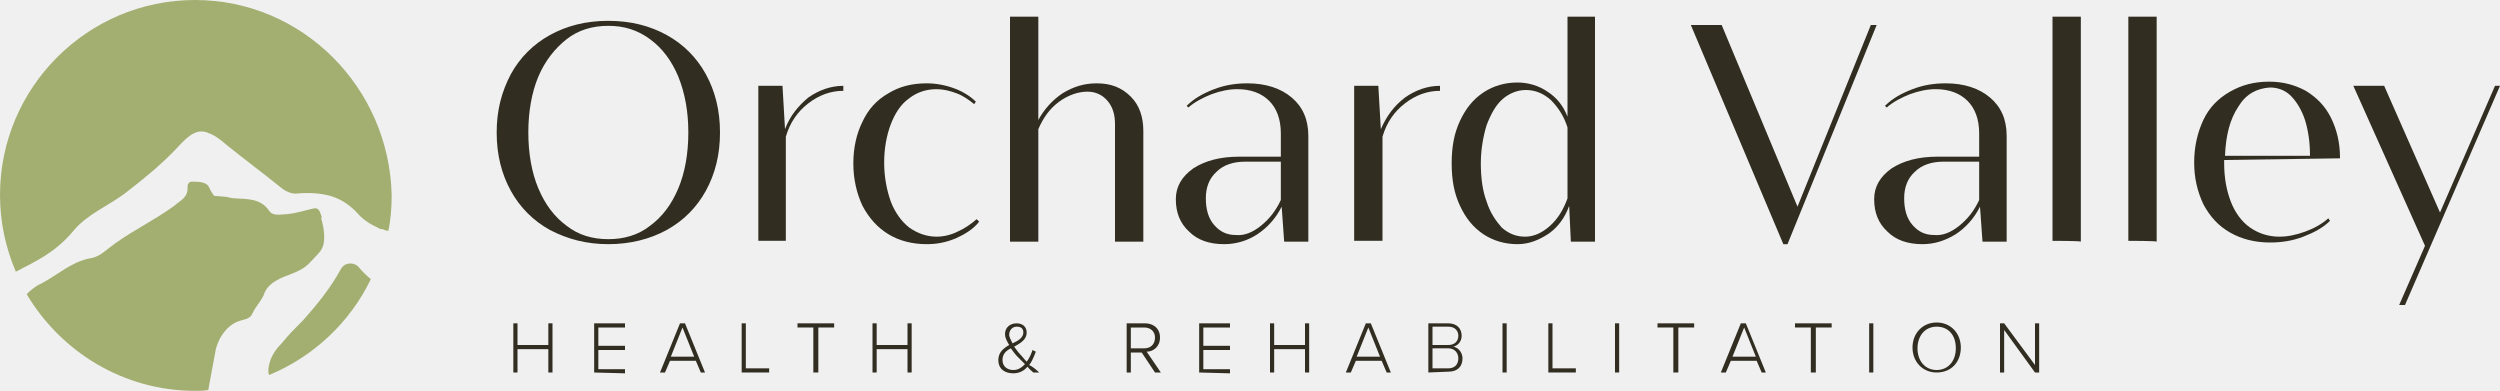
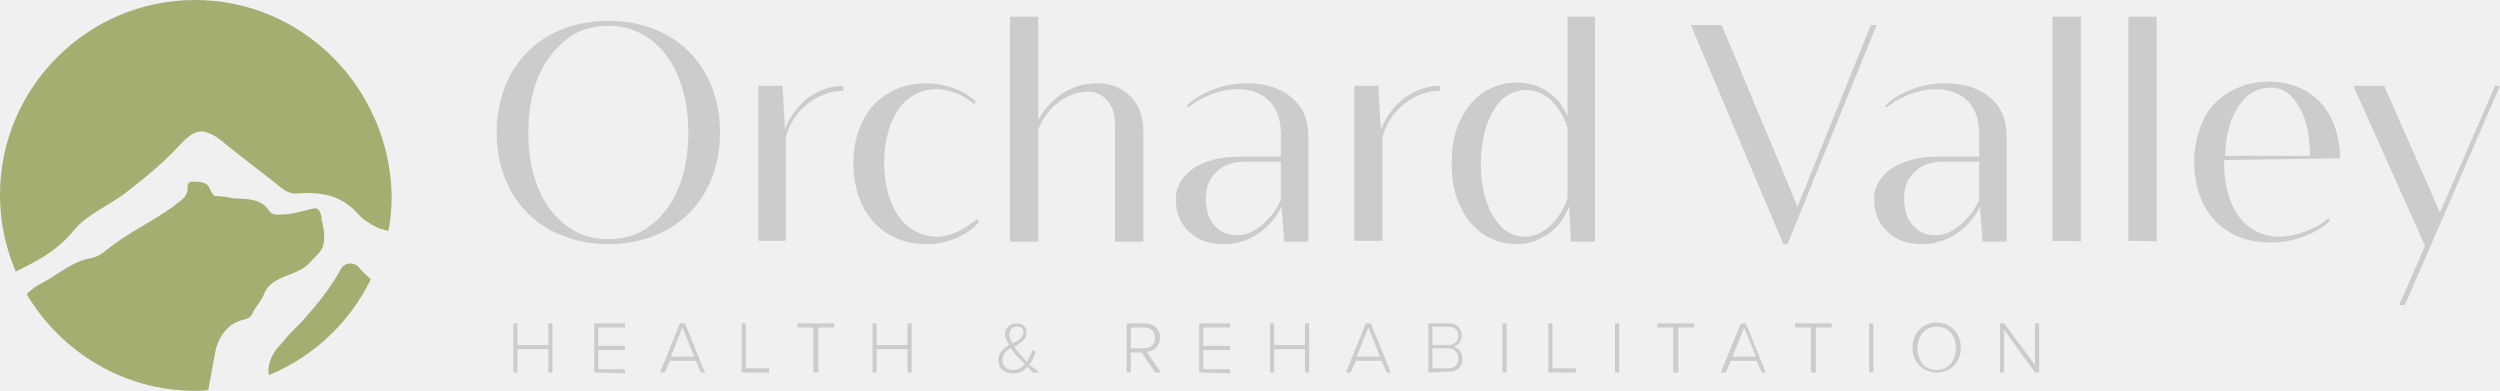
- <svg xmlns="http://www.w3.org/2000/svg" id="Layer_2_00000043433770140043802220000005661870667873019580_" x="0px" y="0px" viewBox="0 0 300 46.9" style="enable-background:new 0 0 300 46.9;" xml:space="preserve">
-   <style type="text/css">	.st0{fill:#FFFFFF;}	.st1{fill:#A3AF71;}	.st2{fill:#312E21;}</style>
+ <svg xmlns="http://www.w3.org/2000/svg" id="Layer_2_00000043433770140043802220000005661870667873019580_" x="0px" y="0px" viewBox="0 0 300 46.9" style="enable-background:new 0 0 300 46.9;" xml:space="preserve" version="1.1">
+   <defs id="defs91" />
+   <style type="text/css" id="style2">	.st0{fill:#FFFFFF;}	.st1{fill:#A3AF71;}	.st2{fill:#312E21;}</style>
  <g id="Components_00000038406410411700272020000003279968540068320427_">
    <g id="_5dd7d3b8-5063-4901-9650-f1f63d97334c_1_00000007421796389853515750000015889146254995244991_">
-       <g>
-         <g>
-           <path class="st2" d="M84.7,22.9c-1.1,2-2.7,3.6-4.7,4.7s-4.4,1.7-7,1.7s-4.9-0.6-7-1.7c-2-1.1-3.6-2.7-4.7-4.7     c-1.1-2-1.7-4.3-1.7-7s0.6-4.9,1.7-7c1.1-2,2.7-3.6,4.7-4.7s4.3-1.7,7-1.7s5,0.6,7,1.7s3.6,2.7,4.7,4.7c1.1,2,1.7,4.3,1.7,7     S85.8,20.9,84.7,22.9z M64.6,22.6c0.8,1.9,1.9,3.4,3.4,4.5c1.4,1.1,3.1,1.6,5,1.6s3.6-0.5,5-1.6c1.5-1.1,2.6-2.6,3.4-4.5     c0.8-1.9,1.2-4.2,1.2-6.7s-0.4-4.7-1.2-6.7c-0.8-1.9-1.9-3.4-3.4-4.5s-3.1-1.6-5-1.6s-3.6,0.5-5,1.6s-2.6,2.6-3.4,4.5     c-0.8,1.9-1.2,4.2-1.2,6.7S63.8,20.7,64.6,22.6z" />
-           <path class="st2" d="M97,11.7c1.3-0.9,2.7-1.4,4.2-1.4v0.6c-1.5,0-2.9,0.5-4.2,1.5s-2.2,2.3-2.7,4v12.5H91V10.3h2.9l0.3,5.2     C94.8,13.9,95.8,12.7,97,11.7L97,11.7z" />
-           <path class="st2" d="M114.7,28.6c-1.2,0.5-2.3,0.7-3.5,0.7c-1.7,0-3.3-0.4-4.6-1.2c-1.3-0.8-2.3-1.9-3.1-3.4     c-0.7-1.5-1.1-3.2-1.1-5.1s0.4-3.6,1.1-5c0.7-1.5,1.7-2.6,3.1-3.4c1.3-0.8,2.8-1.2,4.6-1.2c1.1,0,2.2,0.2,3.3,0.6     c1.1,0.4,2,1,2.6,1.6l-0.2,0.3c-0.6-0.5-1.3-1-2.1-1.3c-0.8-0.3-1.6-0.5-2.4-0.5c-1.3,0-2.4,0.4-3.3,1.1c-1,0.7-1.7,1.8-2.2,3.1     c-0.5,1.3-0.8,2.9-0.8,4.6s0.3,3.3,0.8,4.7c0.5,1.3,1.3,2.4,2.2,3.1c1,0.7,2.1,1.1,3.3,1.1c0.8,0,1.7-0.2,2.5-0.6     c0.9-0.4,1.6-0.9,2.3-1.5l0.3,0.3C116.8,27.5,115.8,28.1,114.7,28.6L114.7,28.6z" />
-           <path class="st2" d="M135.7,11.6c1,1,1.5,2.4,1.5,4.1V29h-3.4V14.9c0-1.2-0.3-2.1-0.9-2.8c-0.6-0.7-1.4-1.1-2.4-1.1     c-1.1,0-2.3,0.4-3.4,1.2c-1.1,0.8-1.9,1.9-2.5,3.3V29h-3.4V2h3.4v12.4c0.7-1.3,1.7-2.4,2.9-3.2c1.3-0.8,2.6-1.2,4.1-1.2     C133.3,10,134.6,10.5,135.7,11.6L135.7,11.6z" />
-           <path class="st2" d="M155,11.7c1.3,1.1,2,2.6,2,4.6V29h-2.9l-0.3-4.2c-0.7,1.4-1.7,2.5-2.9,3.3s-2.6,1.2-4,1.2     c-1.8,0-3.2-0.5-4.2-1.5c-1.1-1-1.6-2.3-1.6-3.9c0-1.5,0.7-2.7,2.1-3.7c1.4-0.9,3.2-1.4,5.5-1.4h5V16c0-1.7-0.5-3-1.4-3.9     s-2.2-1.4-3.8-1.4c-1,0-2,0.2-3.1,0.6c-1,0.4-2,0.9-2.8,1.6l-0.2-0.2c0.9-0.9,2-1.5,3.3-2s2.6-0.7,4-0.7     C151.9,10,153.7,10.6,155,11.7L155,11.7z M151.3,27.1c1-0.8,1.8-1.8,2.4-3.1v-4.6h-4.3c-1.4,0-2.6,0.4-3.4,1.2     c-0.9,0.8-1.3,1.9-1.3,3.2s0.3,2.4,1,3.2c0.7,0.8,1.5,1.2,2.6,1.2C149.3,28.3,150.3,27.9,151.3,27.1L151.3,27.1z" />
-           <path class="st2" d="M168.6,11.7c1.3-0.9,2.7-1.4,4.2-1.4v0.6c-1.5,0-2.9,0.5-4.2,1.5c-1.3,1-2.2,2.3-2.7,4v12.5h-3.4V10.3h2.9     l0.3,5.2C166.4,13.9,167.3,12.7,168.6,11.7L168.6,11.7z" />
-           <path class="st2" d="M191.4,2v27h-2.9l-0.2-4.3c-0.5,1.4-1.3,2.5-2.4,3.3c-1.2,0.8-2.4,1.3-3.8,1.3c-1.5,0-2.9-0.4-4.1-1.2     c-1.2-0.8-2.1-1.9-2.8-3.4c-0.7-1.5-1-3.1-1-5.1s0.3-3.6,1-5.1s1.6-2.6,2.8-3.4c1.2-0.8,2.6-1.2,4.1-1.2c1.3,0,2.6,0.4,3.6,1.1     c1.1,0.7,1.9,1.7,2.4,3V2H191.4L191.4,2z M186,27.1c0.9-0.8,1.6-1.9,2.1-3.3v-8.5c-0.4-1.3-1.1-2.4-2-3.3     c-0.9-0.8-1.9-1.2-3-1.2c-1,0-2,0.4-2.8,1.1s-1.4,1.8-1.9,3.1c-0.4,1.3-0.7,2.9-0.7,4.6s0.2,3.3,0.7,4.6     c0.4,1.3,1.1,2.3,1.8,3.1c0.8,0.7,1.7,1.1,2.8,1.1C184,28.4,185,28,186,27.1L186,27.1z" />
-           <path class="st2" d="M225.2,3l-10.7,26.3H214L202.9,3h3.7l9.1,21.8L224.5,3H225.2L225.2,3z" />
-           <path class="st2" d="M238.8,11.7c1.3,1.1,2,2.6,2,4.6V29h-2.9l-0.3-4.2c-0.7,1.4-1.7,2.5-2.9,3.3c-1.3,0.8-2.6,1.2-4,1.2     c-1.8,0-3.2-0.5-4.2-1.5c-1.1-1-1.6-2.3-1.6-3.9c0-1.5,0.7-2.7,2.1-3.7c1.4-0.9,3.2-1.4,5.5-1.4h5V16c0-1.7-0.5-3-1.4-3.9     s-2.2-1.4-3.8-1.4c-1,0-2,0.2-3.1,0.6c-1,0.4-2,0.9-2.8,1.6l-0.2-0.2c0.9-0.9,2-1.5,3.3-2s2.6-0.7,4-0.7     C235.7,10,237.5,10.6,238.8,11.7L238.8,11.7z M235.1,27.1c1-0.8,1.8-1.8,2.4-3.1v-4.6h-4.3c-1.4,0-2.6,0.4-3.4,1.2     c-0.9,0.8-1.3,1.9-1.3,3.2s0.3,2.4,1,3.2c0.7,0.8,1.5,1.2,2.6,1.2C233.1,28.3,234.1,27.9,235.1,27.1L235.1,27.1z" />
-           <path class="st2" d="M246.3,28.9V2h3.4v27C249.7,28.9,246.3,28.9,246.3,28.9z" />
-           <path class="st2" d="M255.4,28.9V2h3.4v27C258.8,28.9,255.4,28.9,255.4,28.9z" />
-           <path class="st2" d="M266.9,19.2v0.4c0,1.8,0.3,3.3,0.8,4.6c0.5,1.3,1.3,2.4,2.3,3.1s2.2,1.1,3.5,1.1c1,0,2-0.2,3.1-0.6     s2-0.9,2.8-1.6l0.2,0.3c-0.8,0.8-1.9,1.4-3.2,1.9c-1.3,0.5-2.6,0.7-4,0.7c-1.8,0-3.4-0.4-4.8-1.2c-1.4-0.8-2.4-1.9-3.2-3.4     c-0.7-1.5-1.1-3.1-1.1-5s0.4-3.6,1.1-5.1s1.8-2.6,3.2-3.4c1.4-0.8,2.9-1.2,4.7-1.2c1.7,0,3.1,0.4,4.4,1.1c1.3,0.8,2.3,1.8,3,3.2     c0.7,1.4,1.1,3,1.1,4.8V19L266.9,19.2L266.9,19.2z M268.6,12.8c-1,1.5-1.5,3.4-1.6,5.9h10.2c0-1.6-0.2-3-0.6-4.3     c-0.4-1.2-1-2.2-1.7-2.9c-0.7-0.7-1.6-1-2.5-1C270.8,10.6,269.5,11.3,268.6,12.8L268.6,12.8z" />
-           <path class="st2" d="M300,10.3l-11.4,26.3h-0.7l3.1-7.1l-8.6-19.2h3.7l6.7,15.2l6.6-15.2H300L300,10.3z" />
+       <g id="g76" style="fill:#cccccc">
+         <g id="g30" style="fill:#cccccc">
+           <path class="st2" d="M84.7,22.9c-1.1,2-2.7,3.6-4.7,4.7s-4.4,1.7-7,1.7s-4.9-0.6-7-1.7c-2-1.1-3.6-2.7-4.7-4.7     c-1.1-2-1.7-4.3-1.7-7s0.6-4.9,1.7-7c1.1-2,2.7-3.6,4.7-4.7s4.3-1.7,7-1.7s5,0.6,7,1.7s3.6,2.7,4.7,4.7c1.1,2,1.7,4.3,1.7,7     S85.8,20.9,84.7,22.9z M64.6,22.6c0.8,1.9,1.9,3.4,3.4,4.5c1.4,1.1,3.1,1.6,5,1.6s3.6-0.5,5-1.6c1.5-1.1,2.6-2.6,3.4-4.5     c0.8-1.9,1.2-4.2,1.2-6.7s-0.4-4.7-1.2-6.7c-0.8-1.9-1.9-3.4-3.4-4.5s-3.1-1.6-5-1.6s-3.6,0.5-5,1.6s-2.6,2.6-3.4,4.5     c-0.8,1.9-1.2,4.2-1.2,6.7S63.8,20.7,64.6,22.6z" id="path4" style="fill:#cccccc" />
+           <path class="st2" d="M97,11.7c1.3-0.9,2.7-1.4,4.2-1.4v0.6c-1.5,0-2.9,0.5-4.2,1.5s-2.2,2.3-2.7,4v12.5H91V10.3h2.9l0.3,5.2     C94.8,13.9,95.8,12.7,97,11.7L97,11.7z" id="path6" style="fill:#cccccc" />
+           <path class="st2" d="M114.7,28.6c-1.2,0.5-2.3,0.7-3.5,0.7c-1.7,0-3.3-0.4-4.6-1.2c-1.3-0.8-2.3-1.9-3.1-3.4     c-0.7-1.5-1.1-3.2-1.1-5.1s0.4-3.6,1.1-5c0.7-1.5,1.7-2.6,3.1-3.4c1.3-0.8,2.8-1.2,4.6-1.2c1.1,0,2.2,0.2,3.3,0.6     c1.1,0.4,2,1,2.6,1.6l-0.2,0.3c-0.6-0.5-1.3-1-2.1-1.3c-0.8-0.3-1.6-0.5-2.4-0.5c-1.3,0-2.4,0.4-3.3,1.1c-1,0.7-1.7,1.8-2.2,3.1     c-0.5,1.3-0.8,2.9-0.8,4.6s0.3,3.3,0.8,4.7c0.5,1.3,1.3,2.4,2.2,3.1c1,0.7,2.1,1.1,3.3,1.1c0.8,0,1.7-0.2,2.5-0.6     c0.9-0.4,1.6-0.9,2.3-1.5l0.3,0.3C116.8,27.5,115.8,28.1,114.7,28.6L114.7,28.6z" id="path8" style="fill:#cccccc" />
+           <path class="st2" d="M135.7,11.6c1,1,1.5,2.4,1.5,4.1V29h-3.4V14.9c0-1.2-0.3-2.1-0.9-2.8c-0.6-0.7-1.4-1.1-2.4-1.1     c-1.1,0-2.3,0.4-3.4,1.2c-1.1,0.8-1.9,1.9-2.5,3.3V29h-3.4V2h3.4v12.4c0.7-1.3,1.7-2.4,2.9-3.2c1.3-0.8,2.6-1.2,4.1-1.2     C133.3,10,134.6,10.5,135.7,11.6L135.7,11.6z" id="path10" style="fill:#cccccc" />
+           <path class="st2" d="M155,11.7c1.3,1.1,2,2.6,2,4.6V29h-2.9l-0.3-4.2c-0.7,1.4-1.7,2.5-2.9,3.3s-2.6,1.2-4,1.2     c-1.8,0-3.2-0.5-4.2-1.5c-1.1-1-1.6-2.3-1.6-3.9c0-1.5,0.7-2.7,2.1-3.7c1.4-0.9,3.2-1.4,5.5-1.4h5V16c0-1.7-0.5-3-1.4-3.9     s-2.2-1.4-3.8-1.4c-1,0-2,0.2-3.1,0.6c-1,0.4-2,0.9-2.8,1.6l-0.2-0.2c0.9-0.9,2-1.5,3.3-2s2.6-0.7,4-0.7     C151.9,10,153.7,10.6,155,11.7L155,11.7z M151.3,27.1c1-0.8,1.8-1.8,2.4-3.1v-4.6h-4.3c-1.4,0-2.6,0.4-3.4,1.2     c-0.9,0.8-1.3,1.9-1.3,3.2s0.3,2.4,1,3.2c0.7,0.8,1.5,1.2,2.6,1.2C149.3,28.3,150.3,27.9,151.3,27.1L151.3,27.1z" id="path12" style="fill:#cccccc" />
+           <path class="st2" d="M168.6,11.7c1.3-0.9,2.7-1.4,4.2-1.4v0.6c-1.5,0-2.9,0.5-4.2,1.5c-1.3,1-2.2,2.3-2.7,4v12.5h-3.4V10.3h2.9     l0.3,5.2C166.4,13.9,167.3,12.7,168.6,11.7L168.6,11.7z" id="path14" style="fill:#cccccc" />
+           <path class="st2" d="M191.4,2v27h-2.9l-0.2-4.3c-0.5,1.4-1.3,2.5-2.4,3.3c-1.2,0.8-2.4,1.3-3.8,1.3c-1.5,0-2.9-0.4-4.1-1.2     c-1.2-0.8-2.1-1.9-2.8-3.4c-0.7-1.5-1-3.1-1-5.1s0.3-3.6,1-5.1s1.6-2.6,2.8-3.4c1.2-0.8,2.6-1.2,4.1-1.2c1.3,0,2.6,0.4,3.6,1.1     c1.1,0.7,1.9,1.7,2.4,3V2H191.4L191.4,2z M186,27.1c0.9-0.8,1.6-1.9,2.1-3.3v-8.5c-0.4-1.3-1.1-2.4-2-3.3     c-0.9-0.8-1.9-1.2-3-1.2c-1,0-2,0.4-2.8,1.1s-1.4,1.8-1.9,3.1c-0.4,1.3-0.7,2.9-0.7,4.6s0.2,3.3,0.7,4.6     c0.4,1.3,1.1,2.3,1.8,3.1c0.8,0.7,1.7,1.1,2.8,1.1C184,28.4,185,28,186,27.1L186,27.1z" id="path16" style="fill:#cccccc" />
+           <path class="st2" d="M225.2,3l-10.7,26.3H214L202.9,3h3.7l9.1,21.8L224.5,3H225.2L225.2,3z" id="path18" style="fill:#cccccc" />
+           <path class="st2" d="M238.8,11.7c1.3,1.1,2,2.6,2,4.6V29h-2.9l-0.3-4.2c-0.7,1.4-1.7,2.5-2.9,3.3c-1.3,0.8-2.6,1.2-4,1.2     c-1.8,0-3.2-0.5-4.2-1.5c-1.1-1-1.6-2.3-1.6-3.9c0-1.5,0.7-2.7,2.1-3.7c1.4-0.9,3.2-1.4,5.5-1.4h5V16c0-1.7-0.5-3-1.4-3.9     s-2.2-1.4-3.8-1.4c-1,0-2,0.2-3.1,0.6c-1,0.4-2,0.9-2.8,1.6l-0.2-0.2c0.9-0.9,2-1.5,3.3-2s2.6-0.7,4-0.7     C235.7,10,237.5,10.6,238.8,11.7L238.8,11.7z M235.1,27.1c1-0.8,1.8-1.8,2.4-3.1v-4.6h-4.3c-1.4,0-2.6,0.4-3.4,1.2     c-0.9,0.8-1.3,1.9-1.3,3.2s0.3,2.4,1,3.2c0.7,0.8,1.5,1.2,2.6,1.2C233.1,28.3,234.1,27.9,235.1,27.1L235.1,27.1z" id="path20" style="fill:#cccccc" />
+           <path class="st2" d="M246.3,28.9V2h3.4v27C249.7,28.9,246.3,28.9,246.3,28.9z" id="path22" style="fill:#cccccc" />
+           <path class="st2" d="M255.4,28.9V2h3.4v27C258.8,28.9,255.4,28.9,255.4,28.9z" id="path24" style="fill:#cccccc" />
+           <path class="st2" d="M266.9,19.2v0.4c0,1.8,0.3,3.3,0.8,4.6c0.5,1.3,1.3,2.4,2.3,3.1s2.2,1.1,3.5,1.1c1,0,2-0.2,3.1-0.6     s2-0.9,2.8-1.6l0.2,0.3c-0.8,0.8-1.9,1.4-3.2,1.9c-1.3,0.5-2.6,0.7-4,0.7c-1.8,0-3.4-0.4-4.8-1.2c-1.4-0.8-2.4-1.9-3.2-3.4     c-0.7-1.5-1.1-3.1-1.1-5s0.4-3.6,1.1-5.1s1.8-2.6,3.2-3.4c1.4-0.8,2.9-1.2,4.7-1.2c1.7,0,3.1,0.4,4.4,1.1c1.3,0.8,2.3,1.8,3,3.2     c0.7,1.4,1.1,3,1.1,4.8V19L266.9,19.2L266.9,19.2z M268.6,12.8c-1,1.5-1.5,3.4-1.6,5.9h10.2c0-1.6-0.2-3-0.6-4.3     c-0.4-1.2-1-2.2-1.7-2.9c-0.7-0.7-1.6-1-2.5-1C270.8,10.6,269.5,11.3,268.6,12.8L268.6,12.8z" id="path26" style="fill:#cccccc" />
+           <path class="st2" d="M300,10.3l-11.4,26.3h-0.7l3.1-7.1l-8.6-19.2h3.7l6.7,15.2l6.6-15.2H300L300,10.3z" id="path28" style="fill:#cccccc" />
        </g>
-         <g>
-           <path class="st2" d="M65.8,44.7v-2.8h-3.7v2.8h-0.5v-5.9h0.5v2.6h3.7v-2.6h0.5v5.9H65.8z" />
-           <path class="st2" d="M71.3,44.7v-5.9H75v0.5h-3.2v2.2H75V42h-3.2v2.3H75v0.5L71.3,44.7L71.3,44.7z" />
-           <path class="st2" d="M84.1,44.7l-0.6-1.4h-3.1l-0.6,1.4h-0.6l2.4-5.9h0.6l2.4,5.9H84.1L84.1,44.7z M81.9,39.3l-1.4,3.5h2.8     L81.9,39.3z" />
-           <path class="st2" d="M89,44.7v-5.9h0.5v5.4h2.8v0.5H89L89,44.7z" />
-           <path class="st2" d="M97.6,44.7v-5.4h-1.9v-0.5h4.4v0.5h-1.9v5.4H97.6L97.6,44.7z" />
-           <path class="st2" d="M108.9,44.7v-2.8h-3.7v2.8h-0.5v-5.9h0.5v2.6h3.7v-2.6h0.5v5.9H108.9z" />
-           <path class="st2" d="M124.7,44.7H124c-0.2-0.2-0.5-0.4-0.7-0.7c-0.4,0.5-1,0.8-1.7,0.8c-1,0-1.8-0.5-1.8-1.6     c0-0.9,0.6-1.4,1.3-1.8c-0.3-0.5-0.5-0.9-0.5-1.3c0-0.8,0.6-1.3,1.4-1.3c0.7,0,1.2,0.4,1.2,1.1c0,0.9-0.8,1.3-1.5,1.7     c0.3,0.4,0.5,0.7,0.7,0.9c0.3,0.3,0.5,0.6,0.8,0.9c0.4-0.5,0.6-1.1,0.7-1.4l0.4,0.2c-0.2,0.5-0.4,1.1-0.8,1.6     C123.9,44,124.3,44.3,124.7,44.7L124.7,44.7z M123,43.7c-0.4-0.4-0.7-0.7-0.9-0.9c-0.3-0.3-0.5-0.6-0.8-1c-0.6,0.3-1,0.7-1,1.4     c0,0.8,0.6,1.2,1.3,1.2C122.2,44.4,122.6,44.1,123,43.7L123,43.7z M121.5,41.2c0.7-0.3,1.3-0.7,1.3-1.3c0-0.5-0.3-0.7-0.8-0.7     s-0.9,0.4-0.9,1C121.1,40.4,121.3,40.8,121.5,41.2z" />
-           <path class="st2" d="M138.6,44.7l-1.6-2.4h-1.3v2.4h-0.5v-5.9h2.2c1,0,1.8,0.6,1.8,1.7s-0.8,1.7-1.6,1.7l1.7,2.5H138.6     L138.6,44.7z M137.3,39.3h-1.6v2.5h1.6c0.8,0,1.3-0.5,1.3-1.3C138.6,39.8,138.1,39.3,137.3,39.3z" />
-           <path class="st2" d="M143.9,44.7v-5.9h3.7v0.5h-3.2v2.2h3.2V42h-3.2v2.3h3.2v0.5L143.9,44.7L143.9,44.7z" />
-           <path class="st2" d="M156.6,44.7v-2.8h-3.7v2.8h-0.5v-5.9h0.5v2.6h3.7v-2.6h0.5v5.9H156.6z" />
-           <path class="st2" d="M166.4,44.7l-0.6-1.4h-3.1l-0.6,1.4h-0.6l2.4-5.9h0.6l2.4,5.9H166.4L166.4,44.7z M164.2,39.3l-1.4,3.5h2.8     L164.2,39.3L164.2,39.3z" />
-           <path class="st2" d="M171.4,44.7v-5.9h2.4c1,0,1.6,0.6,1.6,1.5c0,0.7-0.5,1.2-1,1.3c0.6,0.1,1.1,0.7,1.1,1.4     c0,1-0.6,1.6-1.7,1.6L171.4,44.7L171.4,44.7z M171.9,41.4h1.9c0.8,0,1.2-0.5,1.2-1.1c0-0.6-0.4-1.1-1.2-1.1h-1.9V41.4z      M171.9,44.2h1.9c0.8,0,1.2-0.5,1.2-1.2c0-0.6-0.4-1.2-1.2-1.2h-1.9V44.2L171.9,44.2z" />
-           <path class="st2" d="M180.3,44.7v-5.9h0.5v5.9H180.3z" />
-           <path class="st2" d="M185.8,44.7v-5.9h0.5v5.4h2.8v0.5H185.8z" />
-           <path class="st2" d="M193.8,44.7v-5.9h0.5v5.9H193.8z" />
-           <path class="st2" d="M200.8,44.7v-5.4h-1.9v-0.5h4.4v0.5h-1.9v5.4H200.8L200.8,44.7z" />
-           <path class="st2" d="M211.4,44.7l-0.6-1.4h-3.1l-0.6,1.4h-0.6l2.4-5.9h0.6l2.4,5.9H211.4L211.4,44.7z M209.3,39.3l-1.4,3.5h2.8     L209.3,39.3z" />
-           <path class="st2" d="M217.3,44.7v-5.4h-1.9v-0.5h4.4v0.5h-1.9v5.4H217.3L217.3,44.7z" />
-           <path class="st2" d="M224.3,44.7v-5.9h0.5v5.9H224.3z" />
-           <path class="st2" d="M232.4,38.7c1.7,0,2.9,1.3,2.9,3s-1.1,3-2.9,3c-1.7,0-2.9-1.3-2.9-3S230.7,38.7,232.4,38.7z M232.4,39.2     c-1.4,0-2.3,1.1-2.3,2.6s0.9,2.6,2.3,2.6s2.3-1.1,2.3-2.6C234.7,40.2,233.8,39.2,232.4,39.2z" />
-           <path class="st2" d="M244.2,44.7l-3.7-5.1v5.1H240v-5.9h0.5l3.7,5v-5h0.5v5.9L244.2,44.7L244.2,44.7z" />
+         <g id="g74" style="fill:#cccccc">
+           <path class="st2" d="M65.8,44.7v-2.8h-3.7v2.8h-0.5v-5.9h0.5v2.6h3.7v-2.6h0.5v5.9H65.8z" id="path32" style="fill:#cccccc" />
+           <path class="st2" d="M71.3,44.7v-5.9H75v0.5h-3.2v2.2H75V42h-3.2v2.3H75v0.5L71.3,44.7L71.3,44.7z" id="path34" style="fill:#cccccc" />
+           <path class="st2" d="M84.1,44.7l-0.6-1.4h-3.1l-0.6,1.4h-0.6l2.4-5.9h0.6l2.4,5.9H84.1L84.1,44.7z M81.9,39.3l-1.4,3.5h2.8     L81.9,39.3z" id="path36" style="fill:#cccccc" />
+           <path class="st2" d="M89,44.7v-5.9h0.5v5.4h2.8v0.5H89L89,44.7z" id="path38" style="fill:#cccccc" />
+           <path class="st2" d="M97.6,44.7v-5.4h-1.9v-0.5h4.4v0.5h-1.9v5.4H97.6L97.6,44.7z" id="path40" style="fill:#cccccc" />
+           <path class="st2" d="M108.9,44.7v-2.8h-3.7v2.8h-0.5v-5.9h0.5v2.6h3.7v-2.6h0.5v5.9H108.9z" id="path42" style="fill:#cccccc" />
+           <path class="st2" d="M124.7,44.7H124c-0.2-0.2-0.5-0.4-0.7-0.7c-0.4,0.5-1,0.8-1.7,0.8c-1,0-1.8-0.5-1.8-1.6     c0-0.9,0.6-1.4,1.3-1.8c-0.3-0.5-0.5-0.9-0.5-1.3c0-0.8,0.6-1.3,1.4-1.3c0.7,0,1.2,0.4,1.2,1.1c0,0.9-0.8,1.3-1.5,1.7     c0.3,0.4,0.5,0.7,0.7,0.9c0.3,0.3,0.5,0.6,0.8,0.9c0.4-0.5,0.6-1.1,0.7-1.4l0.4,0.2c-0.2,0.5-0.4,1.1-0.8,1.6     C123.9,44,124.3,44.3,124.7,44.7L124.7,44.7z M123,43.7c-0.4-0.4-0.7-0.7-0.9-0.9c-0.3-0.3-0.5-0.6-0.8-1c-0.6,0.3-1,0.7-1,1.4     c0,0.8,0.6,1.2,1.3,1.2C122.2,44.4,122.6,44.1,123,43.7L123,43.7z M121.5,41.2c0.7-0.3,1.3-0.7,1.3-1.3c0-0.5-0.3-0.7-0.8-0.7     s-0.9,0.4-0.9,1C121.1,40.4,121.3,40.8,121.5,41.2z" id="path44" style="fill:#cccccc" />
+           <path class="st2" d="M138.6,44.7l-1.6-2.4h-1.3v2.4h-0.5v-5.9h2.2c1,0,1.8,0.6,1.8,1.7s-0.8,1.7-1.6,1.7l1.7,2.5H138.6     L138.6,44.7z M137.3,39.3h-1.6v2.5h1.6c0.8,0,1.3-0.5,1.3-1.3C138.6,39.8,138.1,39.3,137.3,39.3z" id="path46" style="fill:#cccccc" />
+           <path class="st2" d="M143.9,44.7v-5.9h3.7v0.5h-3.2v2.2h3.2V42h-3.2v2.3h3.2v0.5L143.9,44.7L143.9,44.7z" id="path48" style="fill:#cccccc" />
+           <path class="st2" d="M156.6,44.7v-2.8h-3.7v2.8h-0.5v-5.9h0.5v2.6h3.7v-2.6h0.5v5.9H156.6z" id="path50" style="fill:#cccccc" />
+           <path class="st2" d="M166.4,44.7l-0.6-1.4h-3.1l-0.6,1.4h-0.6l2.4-5.9h0.6l2.4,5.9H166.4L166.4,44.7z M164.2,39.3l-1.4,3.5h2.8     L164.2,39.3L164.2,39.3z" id="path52" style="fill:#cccccc" />
+           <path class="st2" d="M171.4,44.7v-5.9h2.4c1,0,1.6,0.6,1.6,1.5c0,0.7-0.5,1.2-1,1.3c0.6,0.1,1.1,0.7,1.1,1.4     c0,1-0.6,1.6-1.7,1.6L171.4,44.7L171.4,44.7z M171.9,41.4h1.9c0.8,0,1.2-0.5,1.2-1.1c0-0.6-0.4-1.1-1.2-1.1h-1.9V41.4z      M171.9,44.2h1.9c0.8,0,1.2-0.5,1.2-1.2c0-0.6-0.4-1.2-1.2-1.2h-1.9V44.2L171.9,44.2z" id="path54" style="fill:#cccccc" />
+           <path class="st2" d="M180.3,44.7v-5.9h0.5v5.9H180.3z" id="path56" style="fill:#cccccc" />
+           <path class="st2" d="M185.8,44.7v-5.9h0.5v5.4h2.8v0.5H185.8z" id="path58" style="fill:#cccccc" />
+           <path class="st2" d="M193.8,44.7v-5.9h0.5v5.9H193.8z" id="path60" style="fill:#cccccc" />
+           <path class="st2" d="M200.8,44.7v-5.4h-1.9v-0.5h4.4v0.5h-1.9v5.4H200.8L200.8,44.7z" id="path62" style="fill:#cccccc" />
+           <path class="st2" d="M211.4,44.7l-0.6-1.4h-3.1l-0.6,1.4h-0.6l2.4-5.9h0.6l2.4,5.9H211.4L211.4,44.7z M209.3,39.3l-1.4,3.5h2.8     L209.3,39.3z" id="path64" style="fill:#cccccc" />
+           <path class="st2" d="M217.3,44.7v-5.4h-1.9v-0.5h4.4v0.5h-1.9v5.4H217.3L217.3,44.7z" id="path66" style="fill:#cccccc" />
+           <path class="st2" d="M224.3,44.7v-5.9h0.5v5.9H224.3z" id="path68" style="fill:#cccccc" />
+           <path class="st2" d="M232.4,38.7c1.7,0,2.9,1.3,2.9,3s-1.1,3-2.9,3c-1.7,0-2.9-1.3-2.9-3S230.7,38.7,232.4,38.7z M232.4,39.2     c-1.4,0-2.3,1.1-2.3,2.6s0.9,2.6,2.3,2.6s2.3-1.1,2.3-2.6C234.7,40.2,233.8,39.2,232.4,39.2z" id="path70" style="fill:#cccccc" />
+           <path class="st2" d="M244.2,44.7l-3.7-5.1v5.1H240v-5.9h0.5l3.7,5v-5h0.5v5.9L244.2,44.7L244.2,44.7z" id="path72" style="fill:#cccccc" />
        </g>
      </g>
-       <g>
-         <path class="st1" d="M23.4,0C10.5,0,0,10.5,0,23.4c0,3.3,0.7,6.4,1.9,9.2c0.2-0.1,0.4-0.2,0.6-0.3C3,32,3.5,31.8,4,31.5    c1.9-1,3.5-2.2,4.9-3.9c1.6-1.9,4.1-2.9,6.1-4.4c2.2-1.7,4.3-3.4,6.2-5.4c1.6-1.8,2.6-2.4,3.9-1.8c0.6,0.2,1.3,0.7,2.1,1.4    c2.1,1.7,4.4,3.4,6.5,5.1c0.3,0.2,0.5,0.4,0.8,0.5c0.4,0.2,0.9,0.3,1.4,0.2c1.5-0.1,3,0,4.3,0.5c1,0.4,1.9,1,2.8,2    c0.6,0.7,1.6,1.3,2.5,1.7c0.1,0.1,0.3,0.1,0.4,0.1l0,0c0.2,0.1,0.5,0.2,0.7,0.2c0.3-1.4,0.4-2.8,0.4-4.3C46.7,10.5,36.3,0,23.4,0    z" />
-         <path class="st1" d="M33.1,33.7c1.3-0.8,2.8-0.9,4-2.1c0.8-0.9,1.5-1.4,1.7-2.2c0.2-0.8,0.1-1.9-0.2-3c-0.1-0.2,0-0.3,0-0.4    c-0.2-0.5-0.3-1.1-0.9-1c-1,0.2-2.1,0.6-3.3,0.7c-0.7,0-1.6,0.3-2.1-0.4c-1-1.5-2.6-1.4-4.1-1.5c-0.5,0-0.9-0.2-1.3-0.2l-1.2-0.1    c0,0-0.4-0.5-0.6-1c-0.3-0.7-1.3-0.7-2.1-0.7c-0.3,0-0.5,0.3-0.5,0.6c0.1,1.3-0.8,1.6-1.6,2.3c-2.6,1.9-5.5,3.2-8,5.2    c-0.6,0.5-1.3,1-2.1,1.1c-2.2,0.4-3.9,2-5.8,3c-0.7,0.3-1.3,0.8-1.8,1.3c4.1,6.9,11.6,11.6,20.2,11.6c0.5,0,1.1,0,1.6-0.1l0,0    l0.1-0.6l0.8-4.3c0.1-0.4,0.3-0.9,0.5-1.3c0.7-1.2,1.5-1.9,2.7-2.2c0.5-0.1,1-0.3,1.2-0.8c0.4-0.9,1.2-1.6,1.5-2.6    C32.2,34.3,32.6,34,33.1,33.7L33.1,33.7z M18.5,38.4L18.5,38.4c0-0.1,0-0.1,0-0.2l0,0C18.5,38.3,18.5,38.3,18.5,38.4z" />
-         <path class="st1" d="M43,32c-0.6-0.6-1.7-0.5-2.1,0.3c-1.2,2.2-2.8,4.2-4.5,6.1c-0.9,0.9-1.8,1.8-2.6,2.8    c-0.9,0.9-1.5,1.9-1.6,3.2c0,0.2,0,0.4,0.1,0.6c5.3-2.2,9.7-6.3,12.2-11.5C43.9,33,43.4,32.5,43,32L43,32z" />
+       <g id="g84">
+         <path class="st1" d="M23.4,0C10.5,0,0,10.5,0,23.4c0,3.3,0.7,6.4,1.9,9.2c0.2-0.1,0.4-0.2,0.6-0.3C3,32,3.5,31.8,4,31.5    c1.9-1,3.5-2.2,4.9-3.9c1.6-1.9,4.1-2.9,6.1-4.4c2.2-1.7,4.3-3.4,6.2-5.4c1.6-1.8,2.6-2.4,3.9-1.8c0.6,0.2,1.3,0.7,2.1,1.4    c2.1,1.7,4.4,3.4,6.5,5.1c0.3,0.2,0.5,0.4,0.8,0.5c0.4,0.2,0.9,0.3,1.4,0.2c1.5-0.1,3,0,4.3,0.5c1,0.4,1.9,1,2.8,2    c0.6,0.7,1.6,1.3,2.5,1.7c0.1,0.1,0.3,0.1,0.4,0.1l0,0c0.2,0.1,0.5,0.2,0.7,0.2c0.3-1.4,0.4-2.8,0.4-4.3C46.7,10.5,36.3,0,23.4,0    z" id="path78" />
+         <path class="st1" d="M33.1,33.7c1.3-0.8,2.8-0.9,4-2.1c0.8-0.9,1.5-1.4,1.7-2.2c0.2-0.8,0.1-1.9-0.2-3c-0.1-0.2,0-0.3,0-0.4    c-0.2-0.5-0.3-1.1-0.9-1c-1,0.2-2.1,0.6-3.3,0.7c-0.7,0-1.6,0.3-2.1-0.4c-1-1.5-2.6-1.4-4.1-1.5c-0.5,0-0.9-0.2-1.3-0.2l-1.2-0.1    c0,0-0.4-0.5-0.6-1c-0.3-0.7-1.3-0.7-2.1-0.7c-0.3,0-0.5,0.3-0.5,0.6c0.1,1.3-0.8,1.6-1.6,2.3c-2.6,1.9-5.5,3.2-8,5.2    c-0.6,0.5-1.3,1-2.1,1.1c-2.2,0.4-3.9,2-5.8,3c-0.7,0.3-1.3,0.8-1.8,1.3c4.1,6.9,11.6,11.6,20.2,11.6c0.5,0,1.1,0,1.6-0.1l0,0    l0.1-0.6l0.8-4.3c0.1-0.4,0.3-0.9,0.5-1.3c0.7-1.2,1.5-1.9,2.7-2.2c0.5-0.1,1-0.3,1.2-0.8c0.4-0.9,1.2-1.6,1.5-2.6    C32.2,34.3,32.6,34,33.1,33.7L33.1,33.7z M18.5,38.4L18.5,38.4c0-0.1,0-0.1,0-0.2l0,0C18.5,38.3,18.5,38.3,18.5,38.4z" id="path80" />
+         <path class="st1" d="M43,32c-0.6-0.6-1.7-0.5-2.1,0.3c-1.2,2.2-2.8,4.2-4.5,6.1c-0.9,0.9-1.8,1.8-2.6,2.8    c-0.9,0.9-1.5,1.9-1.6,3.2c0,0.2,0,0.4,0.1,0.6c5.3-2.2,9.7-6.3,12.2-11.5C43.9,33,43.4,32.5,43,32L43,32z" id="path82" />
      </g>
    </g>
  </g>
</svg>
